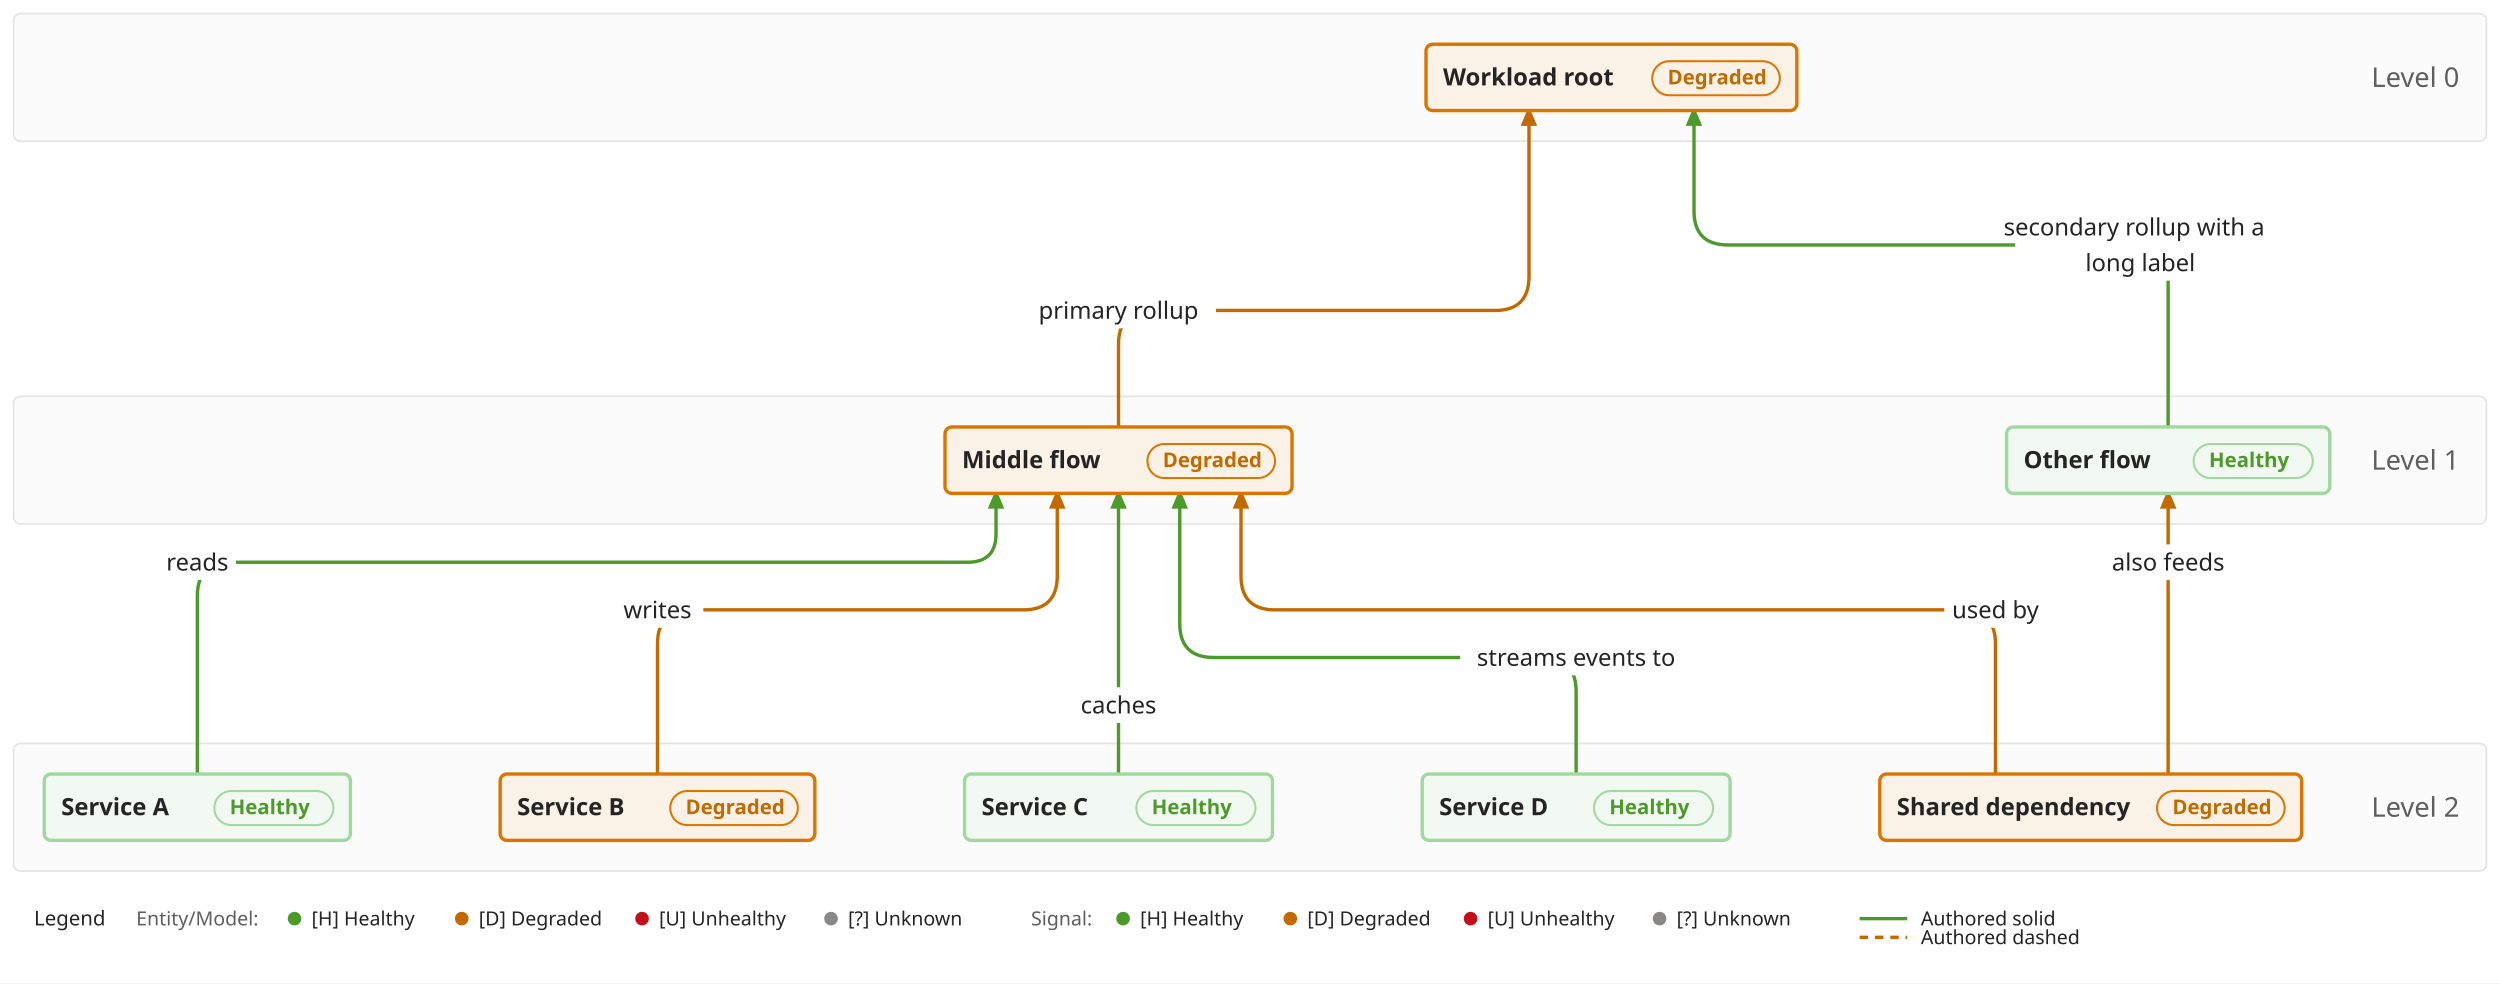
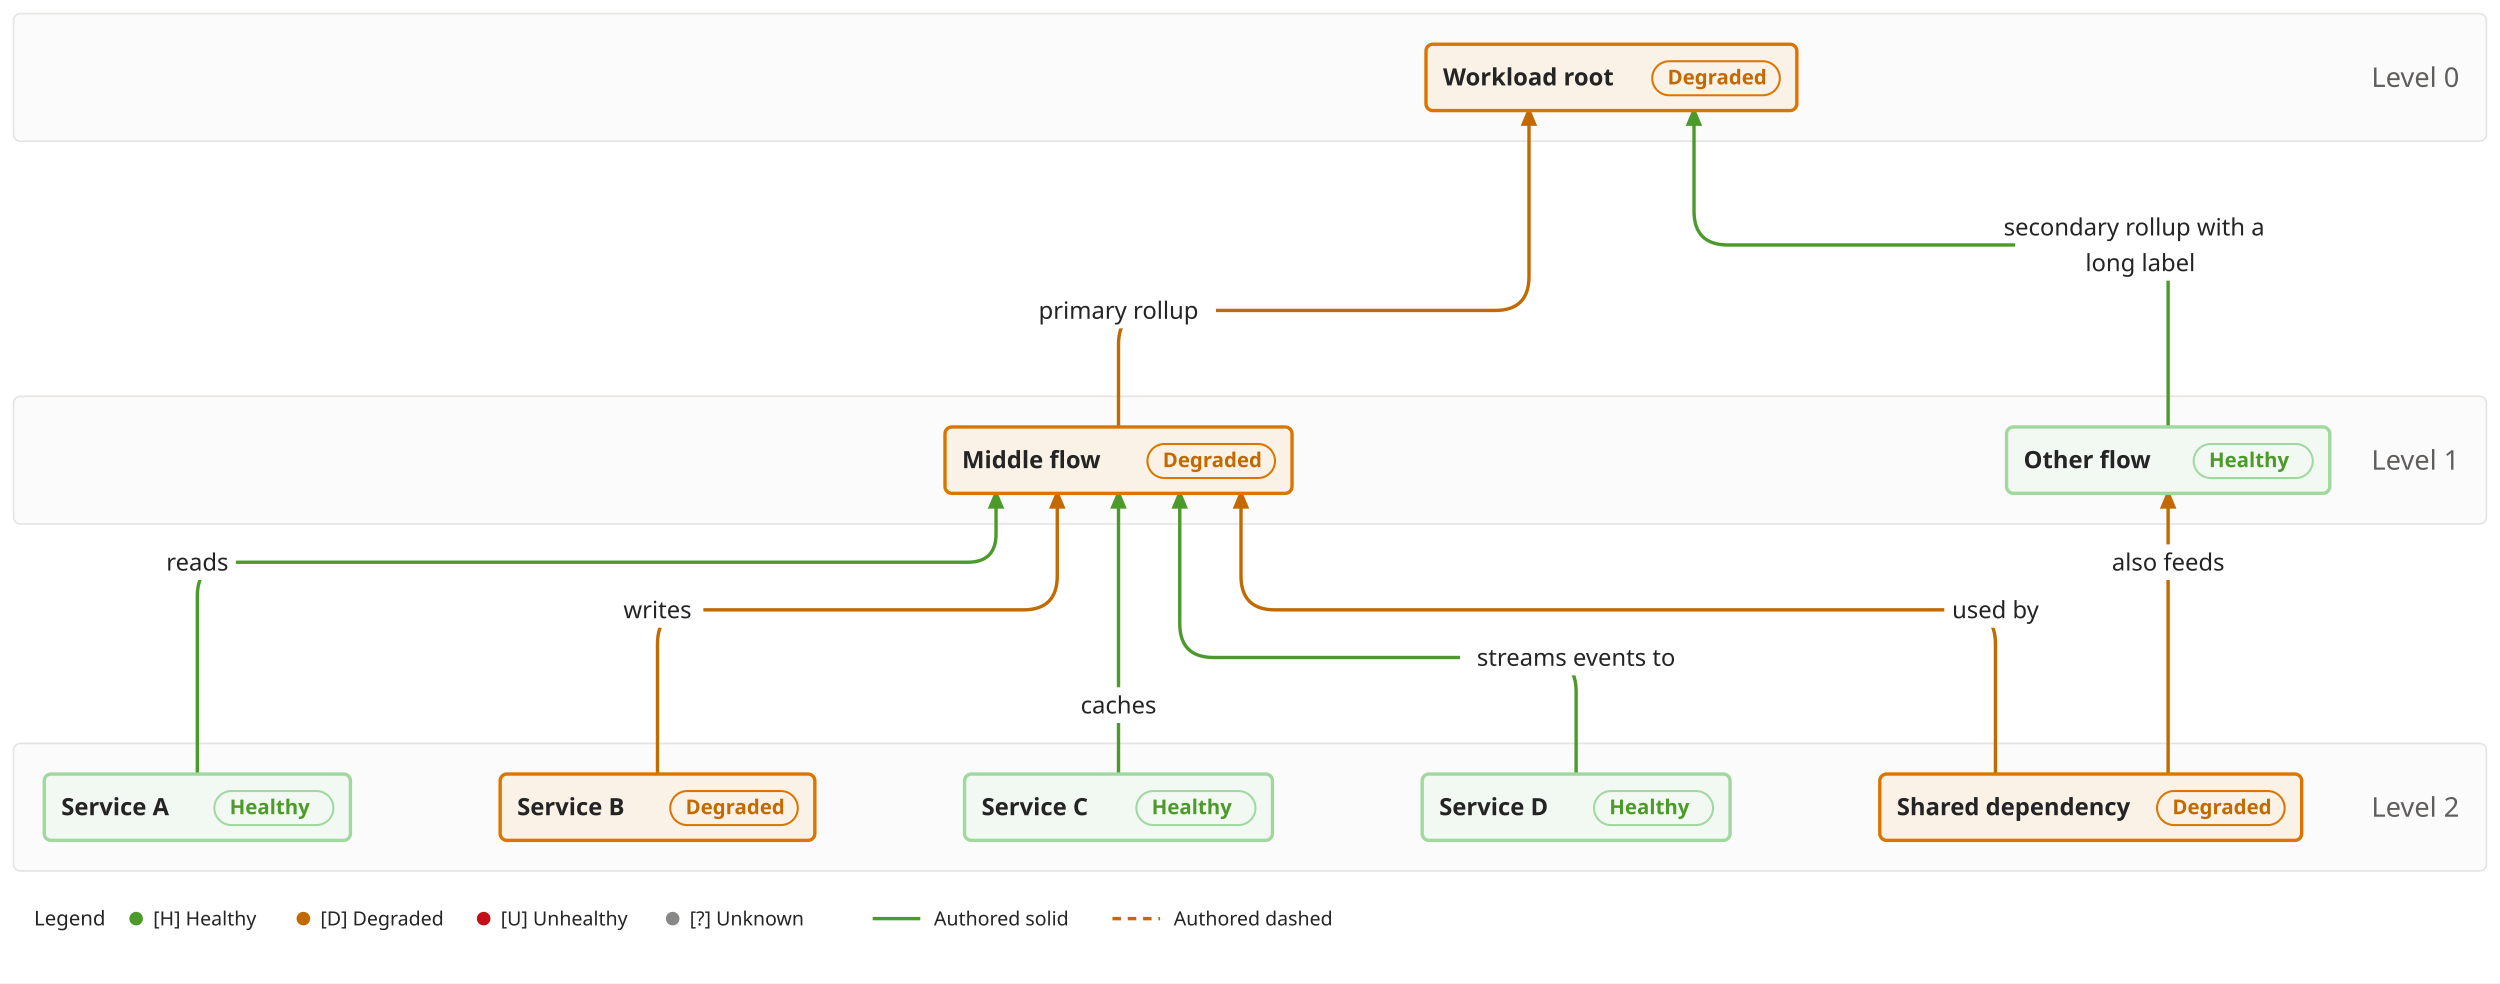
<svg xmlns="http://www.w3.org/2000/svg" class="pele pele-flowchart ahm-root" style="font-family:Segoe UI, Arial Unicode MS, Arial, sans-serif;color:#242424;font:16px sans-serif;letter-spacing:normal;word-spacing:normal;text-transform:none;direction:ltr;" fill="#242424" aria-roledescription="flowchart" role="img" aria-labelledby="ahm-413d71eade-title ahm-413d71eade-desc" data-ahm-theme="portal" viewBox="0 0 1469.59 578" width="1469.59" height="578">
  <rect class="ahm-bg" x="0" y="0" width="100%" height="100%" fill="#ffffff" />
  <g transform="translate(18,18)">
    <g class="pele-clusters">
      <g class="pele-cluster" data-id="lane_0">
        <rect x="-10" y="419" width="1453.59" height="75" fill="#faf9f8" fill-opacity="0.5" stroke="#e6e4e2" style="rx:4px;" />
        <text class="pele-cluster-label" fill="#605e5c" x="1376" y="462.1" text-anchor="start">Level 2</text>
      </g>
      <g class="pele-cluster" data-id="lane_1">
        <rect x="-10" y="215" width="1453.59" height="75" fill="#faf9f8" fill-opacity="0.5" stroke="#e6e4e2" style="rx:4px;" />
        <text class="pele-cluster-label" fill="#605e5c" x="1376" y="258.1" text-anchor="start">Level 1</text>
      </g>
      <g class="pele-cluster" data-id="lane_2">
        <rect x="-10" y="-10" width="1453.59" height="75" fill="#faf9f8" fill-opacity="0.5" stroke="#e6e4e2" style="rx:4px;" />
        <text class="pele-cluster-label" fill="#605e5c" x="1376" y="33.1" text-anchor="start">Level 0</text>
      </g>
    </g>
    <g class="pele-edges" fill="none" stroke="#605e5c" stroke-linecap="round">
      <g class="pele-edge" data-id="L_a_mid_0" style="stroke:#4c9a2a;stroke-width:2px;">
        <path d="M98.0 437.0 L98.0 332.5 Q98.0 312.5 118.0 312.5 L550.8 312.5 Q567.5 312.5 567.5 295.8 L567.5 279.0" />
        <path class="pele-marker" d="M567.5,272L570.86,280L564.14,280Z" fill="#4c9a2a" stroke="#4c9a2a" />
      </g>
      <g class="pele-edge" data-id="L_b_mid_0" style="stroke:#c26a00;stroke-width:2px;">
        <path d="M368.5 437.0 L368.5 360.5 Q368.5 340.5 388.5 340.5 L583.5 340.5 Q603.5 340.5 603.5 320.5 L603.5 279.0" />
        <path class="pele-marker" d="M603.5,272L606.86,280L600.14,280Z" fill="#c26a00" stroke="#c26a00" />
      </g>
      <g class="pele-edge" data-id="L_c_mid_0" style="stroke:#4c9a2a;stroke-width:2px;">
        <path d="M639.5 437.0 L639.5 279.0" />
        <path class="pele-marker" d="M639.5,272L642.86,280L636.14,280Z" fill="#4c9a2a" stroke="#4c9a2a" />
      </g>
      <g class="pele-edge" data-id="L_d_mid_0" style="stroke:#4c9a2a;stroke-width:2px;">
        <path d="M908.5 437.0 L908.5 388.5 Q908.5 368.5 888.5 368.5 L695.5 368.5 Q675.5 368.5 675.5 348.5 L675.5 279.0" />
        <path class="pele-marker" d="M675.5,272L678.86,280L672.14,280Z" fill="#4c9a2a" stroke="#4c9a2a" />
      </g>
      <g class="pele-edge" data-id="L_shared_mid_0" style="stroke:#c26a00;stroke-width:2px;">
        <path d="M1155.0 437.0 L1155.0 360.5 Q1155.0 340.5 1135.0 340.5 L731.5 340.5 Q711.5 340.5 711.5 320.5 L711.5 279.0" />
        <path class="pele-marker" d="M711.5,272L714.86,280L708.14,280Z" fill="#c26a00" stroke="#c26a00" />
      </g>
      <g class="pele-edge" data-id="L_shared_other_0" style="stroke:#c26a00;stroke-width:2px;">
        <path d="M1256.5 437.0 L1256.5 279.0" />
        <path class="pele-marker" d="M1256.52,272L1259.88,280L1253.16,280Z" fill="#c26a00" stroke="#c26a00" />
      </g>
      <g class="pele-edge" data-id="L_mid_root_0" style="stroke:#c26a00;stroke-width:2px;">
        <path d="M639.5 233.0 L639.5 184.5 Q639.5 164.5 659.5 164.5 L860.8 164.5 Q880.8 164.5 880.8 144.5 L880.8 54.0" />
        <path class="pele-marker" d="M880.75,47L884.11,55L877.39,55Z" fill="#c26a00" stroke="#c26a00" />
      </g>
      <g class="pele-edge" data-id="L_other_root_0" style="stroke:#4c9a2a;stroke-width:2px;">
        <path d="M1256.5 233.0 L1256.5 146.0 Q1256.5 126.0 1236.5 126.0 L997.8 126.0 Q977.8 126.0 977.8 106.0 L977.8 54.0" />
        <path class="pele-marker" d="M977.75,47L981.11,55L974.39,55Z" fill="#4c9a2a" stroke="#4c9a2a" />
      </g>
    </g>
    <g class="pele-edge-labels" font-size="14">
      <g class="pele-edge-label" data-id="L_a_mid_0">
        <rect x="75.32" y="302" width="45.36" height="21" rx="3" fill="#ffffff" />
        <text x="98" y="317.4" text-anchor="middle">reads</text>
      </g>
      <g class="pele-edge-label" data-id="L_b_mid_0">
        <rect x="341.55" y="330" width="53.9" height="21" rx="3" fill="#ffffff" />
        <text x="368.5" y="345.4" text-anchor="middle">writes</text>
      </g>
      <g class="pele-edge-label" data-id="L_c_mid_0">
        <rect x="613.32" y="386" width="52.36" height="21" rx="3" fill="#ffffff" />
        <text x="639.5" y="401.4" text-anchor="middle">caches</text>
      </g>
      <g class="pele-edge-label" data-id="L_d_mid_0">
        <rect x="840.31" y="358" width="136.38" height="21" rx="3" fill="#ffffff" />
        <text x="908.5" y="373.4" text-anchor="middle">streams events to</text>
      </g>
      <g class="pele-edge-label" data-id="L_shared_mid_0">
        <rect x="1124.93" y="330" width="60.14" height="21" rx="3" fill="#ffffff" />
        <text x="1155" y="345.4" text-anchor="middle">used by</text>
      </g>
      <g class="pele-edge-label" data-id="L_shared_other_0">
        <rect x="1215.56" y="302" width="81.93" height="21" rx="3" fill="#ffffff" />
        <text x="1256.53" y="317.4" text-anchor="middle">also feeds</text>
      </g>
      <g class="pele-edge-label" data-id="L_mid_root_0">
        <rect x="582.2" y="154" width="114.59" height="21" rx="3" fill="#ffffff" />
        <text x="639.5" y="169.4" text-anchor="middle">primary rollup</text>
      </g>
      <g class="pele-edge-label" data-id="L_other_root_0">
        <rect x="1166.54" y="105" width="179.97" height="42" rx="3" fill="#ffffff" />
        <text text-anchor="middle" xml:space="preserve">
          <tspan x="1256.53" y="120.4">secondary rollup with a</tspan>
          <tspan x="1256.53" y="141.4">long label</tspan>
        </text>
      </g>
    </g>
    <g class="pele-nodes">
      <g class="pele-node pele-shape-rect ahm_healthy ahm_card state-healthy" data-id="a" transform="translate(98,456.5)">
        <rect x="-90" y="-19.5" width="180" height="39" fill="#ffffff" stroke="#e6e4e2" style="rx:4px;fill:#f2f8f2;stroke:#a0d8a0;stroke-width:2px;" />
        <g class="ahm-node-content">
          <defs class="ahm-node-clips" />
          <g class="ahm-entity-header entity-state-healthy">
            <text class="ahm-entity-title" x="-80" y="4.7" font-size="14" fill="#242424" text-anchor="start" font-weight="700">
              <tspan x="-80" y="4.7">Service A</tspan>
            </text>
            <rect class="ahm-entity-status-badge entity-state-healthy" x="10" y="-9.5" width="70" height="20" rx="10" ry="10" fill="#f2f8f2" stroke="#a0d8a0" stroke-width="1.2" />
            <text class="ahm-entity-status-text entity-state-healthy" x="19" y="4.1" font-size="12" font-weight="600" fill="#4c9a2a" text-anchor="start">Healthy</text>
          </g>
        </g>
      </g>
      <g class="pele-node pele-shape-rect ahm_degraded ahm_card state-degraded" data-id="b" transform="translate(368.5,456.5)">
        <rect x="-92.5" y="-19.5" width="185" height="39" fill="#ffffff" stroke="#e6e4e2" style="rx:4px;fill:#fbf2e7;stroke:#db7500;stroke-width:2px;" />
        <g class="ahm-node-content">
          <defs class="ahm-node-clips" />
          <g class="ahm-entity-header entity-state-degraded">
            <text class="ahm-entity-title" x="-82.5" y="4.7" font-size="14" fill="#242424" text-anchor="start" font-weight="700">
              <tspan x="-82.5" y="4.7">Service B</tspan>
            </text>
            <rect class="ahm-entity-status-badge entity-state-degraded" x="7.5" y="-9.5" width="75" height="20" rx="10" ry="10" fill="#fbf2e7" stroke="#db7500" stroke-width="1.2" />
            <text class="ahm-entity-status-text entity-state-degraded" x="16.5" y="4.1" font-size="12" font-weight="600" fill="#c26a00" text-anchor="start">Degraded</text>
          </g>
        </g>
      </g>
      <g class="pele-node pele-shape-rect ahm_healthy ahm_card state-healthy" data-id="c" transform="translate(639.5,456.5)">
        <rect x="-90.5" y="-19.5" width="181" height="39" fill="#ffffff" stroke="#e6e4e2" style="rx:4px;fill:#f2f8f2;stroke:#a0d8a0;stroke-width:2px;" />
        <g class="ahm-node-content">
          <defs class="ahm-node-clips" />
          <g class="ahm-entity-header entity-state-healthy">
            <text class="ahm-entity-title" x="-80.5" y="4.7" font-size="14" fill="#242424" text-anchor="start" font-weight="700">
              <tspan x="-80.5" y="4.7">Service C</tspan>
            </text>
            <rect class="ahm-entity-status-badge entity-state-healthy" x="10.5" y="-9.5" width="70" height="20" rx="10" ry="10" fill="#f2f8f2" stroke="#a0d8a0" stroke-width="1.2" />
            <text class="ahm-entity-status-text entity-state-healthy" x="19.5" y="4.1" font-size="12" font-weight="600" fill="#4c9a2a" text-anchor="start">Healthy</text>
          </g>
        </g>
      </g>
      <g class="pele-node pele-shape-rect ahm_healthy ahm_card state-healthy" data-id="d" transform="translate(908.5,456.5)">
        <rect x="-90.5" y="-19.5" width="181" height="39" fill="#ffffff" stroke="#e6e4e2" style="rx:4px;fill:#f2f8f2;stroke:#a0d8a0;stroke-width:2px;" />
        <g class="ahm-node-content">
          <defs class="ahm-node-clips" />
          <g class="ahm-entity-header entity-state-healthy">
            <text class="ahm-entity-title" x="-80.5" y="4.7" font-size="14" fill="#242424" text-anchor="start" font-weight="700">
              <tspan x="-80.5" y="4.7">Service D</tspan>
            </text>
            <rect class="ahm-entity-status-badge entity-state-healthy" x="10.5" y="-9.5" width="70" height="20" rx="10" ry="10" fill="#f2f8f2" stroke="#a0d8a0" stroke-width="1.2" />
            <text class="ahm-entity-status-text entity-state-healthy" x="19.5" y="4.1" font-size="12" font-weight="600" fill="#4c9a2a" text-anchor="start">Healthy</text>
          </g>
        </g>
      </g>
      <g class="pele-node pele-shape-rect ahm_degraded ahm_card state-degraded" data-id="shared" transform="translate(1211,456.5)">
        <rect x="-124" y="-19.5" width="248" height="39" fill="#ffffff" stroke="#e6e4e2" style="rx:4px;fill:#fbf2e7;stroke:#db7500;stroke-width:2px;" />
        <g class="ahm-node-content">
          <defs class="ahm-node-clips" />
          <g class="ahm-entity-header entity-state-degraded">
            <text class="ahm-entity-title" x="-114" y="4.7" font-size="14" fill="#242424" text-anchor="start" font-weight="700">
              <tspan x="-114" y="4.7">Shared dependency</tspan>
            </text>
            <rect class="ahm-entity-status-badge entity-state-degraded" x="39" y="-9.5" width="75" height="20" rx="10" ry="10" fill="#fbf2e7" stroke="#db7500" stroke-width="1.2" />
            <text class="ahm-entity-status-text entity-state-degraded" x="48" y="4.1" font-size="12" font-weight="600" fill="#c26a00" text-anchor="start">Degraded</text>
          </g>
        </g>
      </g>
      <g class="pele-node pele-shape-rect ahm_degraded ahm_card state-degraded" data-id="mid" transform="translate(639.5,252.5)">
        <rect x="-102" y="-19.5" width="204" height="39" fill="#ffffff" stroke="#e6e4e2" style="rx:4px;fill:#fbf2e7;stroke:#db7500;stroke-width:2px;" />
        <g class="ahm-node-content">
          <defs class="ahm-node-clips" />
          <g class="ahm-entity-header entity-state-degraded">
            <text class="ahm-entity-title" x="-92" y="4.7" font-size="14" fill="#242424" text-anchor="start" font-weight="700">
              <tspan x="-92" y="4.7">Middle flow</tspan>
            </text>
            <rect class="ahm-entity-status-badge entity-state-degraded" x="17" y="-9.5" width="75" height="20" rx="10" ry="10" fill="#fbf2e7" stroke="#db7500" stroke-width="1.2" />
            <text class="ahm-entity-status-text entity-state-degraded" x="26" y="4.1" font-size="12" font-weight="600" fill="#c26a00" text-anchor="start">Degraded</text>
          </g>
        </g>
      </g>
      <g class="pele-node pele-shape-rect ahm_healthy ahm_card state-healthy" data-id="other" transform="translate(1256.52,252.5)">
        <rect x="-95" y="-19.5" width="190" height="39" fill="#ffffff" stroke="#e6e4e2" style="rx:4px;fill:#f2f8f2;stroke:#a0d8a0;stroke-width:2px;" />
        <g class="ahm-node-content">
          <defs class="ahm-node-clips" />
          <g class="ahm-entity-header entity-state-healthy">
            <text class="ahm-entity-title" x="-85" y="4.7" font-size="14" fill="#242424" text-anchor="start" font-weight="700">
              <tspan x="-85" y="4.7">Other flow</tspan>
            </text>
            <rect class="ahm-entity-status-badge entity-state-healthy" x="15" y="-9.5" width="70" height="20" rx="10" ry="10" fill="#f2f8f2" stroke="#a0d8a0" stroke-width="1.2" />
            <text class="ahm-entity-status-text entity-state-healthy" x="24" y="4.1" font-size="12" font-weight="600" fill="#4c9a2a" text-anchor="start">Healthy</text>
          </g>
        </g>
      </g>
      <g class="pele-node pele-shape-rect ahm_degraded ahm_card state-degraded" data-id="root" transform="translate(929.25,27.5)">
        <rect x="-109" y="-19.5" width="218" height="39" fill="#ffffff" stroke="#e6e4e2" style="rx:4px;fill:#fbf2e7;stroke:#db7500;stroke-width:2px;" />
        <g class="ahm-node-content">
          <defs class="ahm-node-clips" />
          <g class="ahm-entity-header entity-state-degraded">
            <text class="ahm-entity-title" x="-99" y="4.7" font-size="14" fill="#242424" text-anchor="start" font-weight="700">
              <tspan x="-99" y="4.7">Workload root</tspan>
            </text>
            <rect class="ahm-entity-status-badge entity-state-degraded" x="24" y="-9.5" width="75" height="20" rx="10" ry="10" fill="#fbf2e7" stroke="#db7500" stroke-width="1.2" />
            <text class="ahm-entity-status-text entity-state-degraded" x="33" y="4.1" font-size="12" font-weight="600" fill="#c26a00" text-anchor="start">Degraded</text>
          </g>
        </g>
      </g>
    </g>
  </g>
  <g class="ahm-legend" transform="translate(0,0)">
    <text x="20" y="544" font-size="12" fill="#242424">Legend</text>
-     <text x="80.04" y="544" font-size="11.5" fill="#605e5c">Entity/Model:</text>
-     <g transform="translate(173.13,540)">
+     <g transform="translate(80.04,540)">
      <circle cx="0" cy="0" r="4" fill="#4c9a2a" />
      <text x="10" y="4" font-size="11.5" fill="#242424">[H] Healthy</text>
    </g>
-     <g transform="translate(271.42,540)">
+     <g transform="translate(178.34,540)">
      <circle cx="0" cy="0" r="4" fill="#c26a00" />
      <text x="10" y="4" font-size="11.5" fill="#242424">[D] Degraded</text>
    </g>
-     <g transform="translate(377.41,540)">
+     <g transform="translate(284.32,540)">
      <circle cx="0" cy="0" r="4" fill="#c50f18" />
      <text x="10" y="4" font-size="11.5" fill="#242424">[U] Unhealthy</text>
    </g>
-     <g transform="translate(488.5,540)">
+     <g transform="translate(395.41,540)">
      <circle cx="0" cy="0" r="4" fill="#8a8886" />
      <text x="10" y="4" font-size="11.5" fill="#242424">[?] Unknown</text>
    </g>
-     <text x="606.08" y="544" font-size="11.5" fill="#605e5c">Signal:</text>
-     <g transform="translate(660.19,540)">
-       <circle cx="0" cy="0" r="4" fill="#4c9a2a" />
-       <text x="10" y="4" font-size="11.5" fill="#242424">[H] Healthy</text>
-     </g>
-     <g transform="translate(758.49,540)">
-       <circle cx="0" cy="0" r="4" fill="#c26a00" />
-       <text x="10" y="4" font-size="11.5" fill="#242424">[D] Degraded</text>
-     </g>
-     <g transform="translate(864.47,540)">
-       <circle cx="0" cy="0" r="4" fill="#c50f18" />
-       <text x="10" y="4" font-size="11.5" fill="#242424">[U] Unhealthy</text>
-     </g>
-     <g transform="translate(975.56,540)">
-       <circle cx="0" cy="0" r="4" fill="#8a8886" />
-       <text x="10" y="4" font-size="11.5" fill="#242424">[?] Unknown</text>
-     </g>
-     <g transform="translate(1093.15,540)">
+     <g transform="translate(513,540)">
      <line x1="0" y1="0" x2="28" y2="0" stroke="#4c9a2a" stroke-width="2" />
      <text x="36" y="4" font-size="11.5" fill="#242424">Authored solid</text>
    </g>
-     <g transform="translate(1093.15,551)">
+     <g transform="translate(653.94,540)">
      <line x1="0" y1="0" x2="28" y2="0" stroke="#c26a00" stroke-width="2" stroke-dasharray="5 4" />
      <text x="36" y="4" font-size="11.5" fill="#242424">Authored dashed</text>
    </g>
  </g>
</svg>
